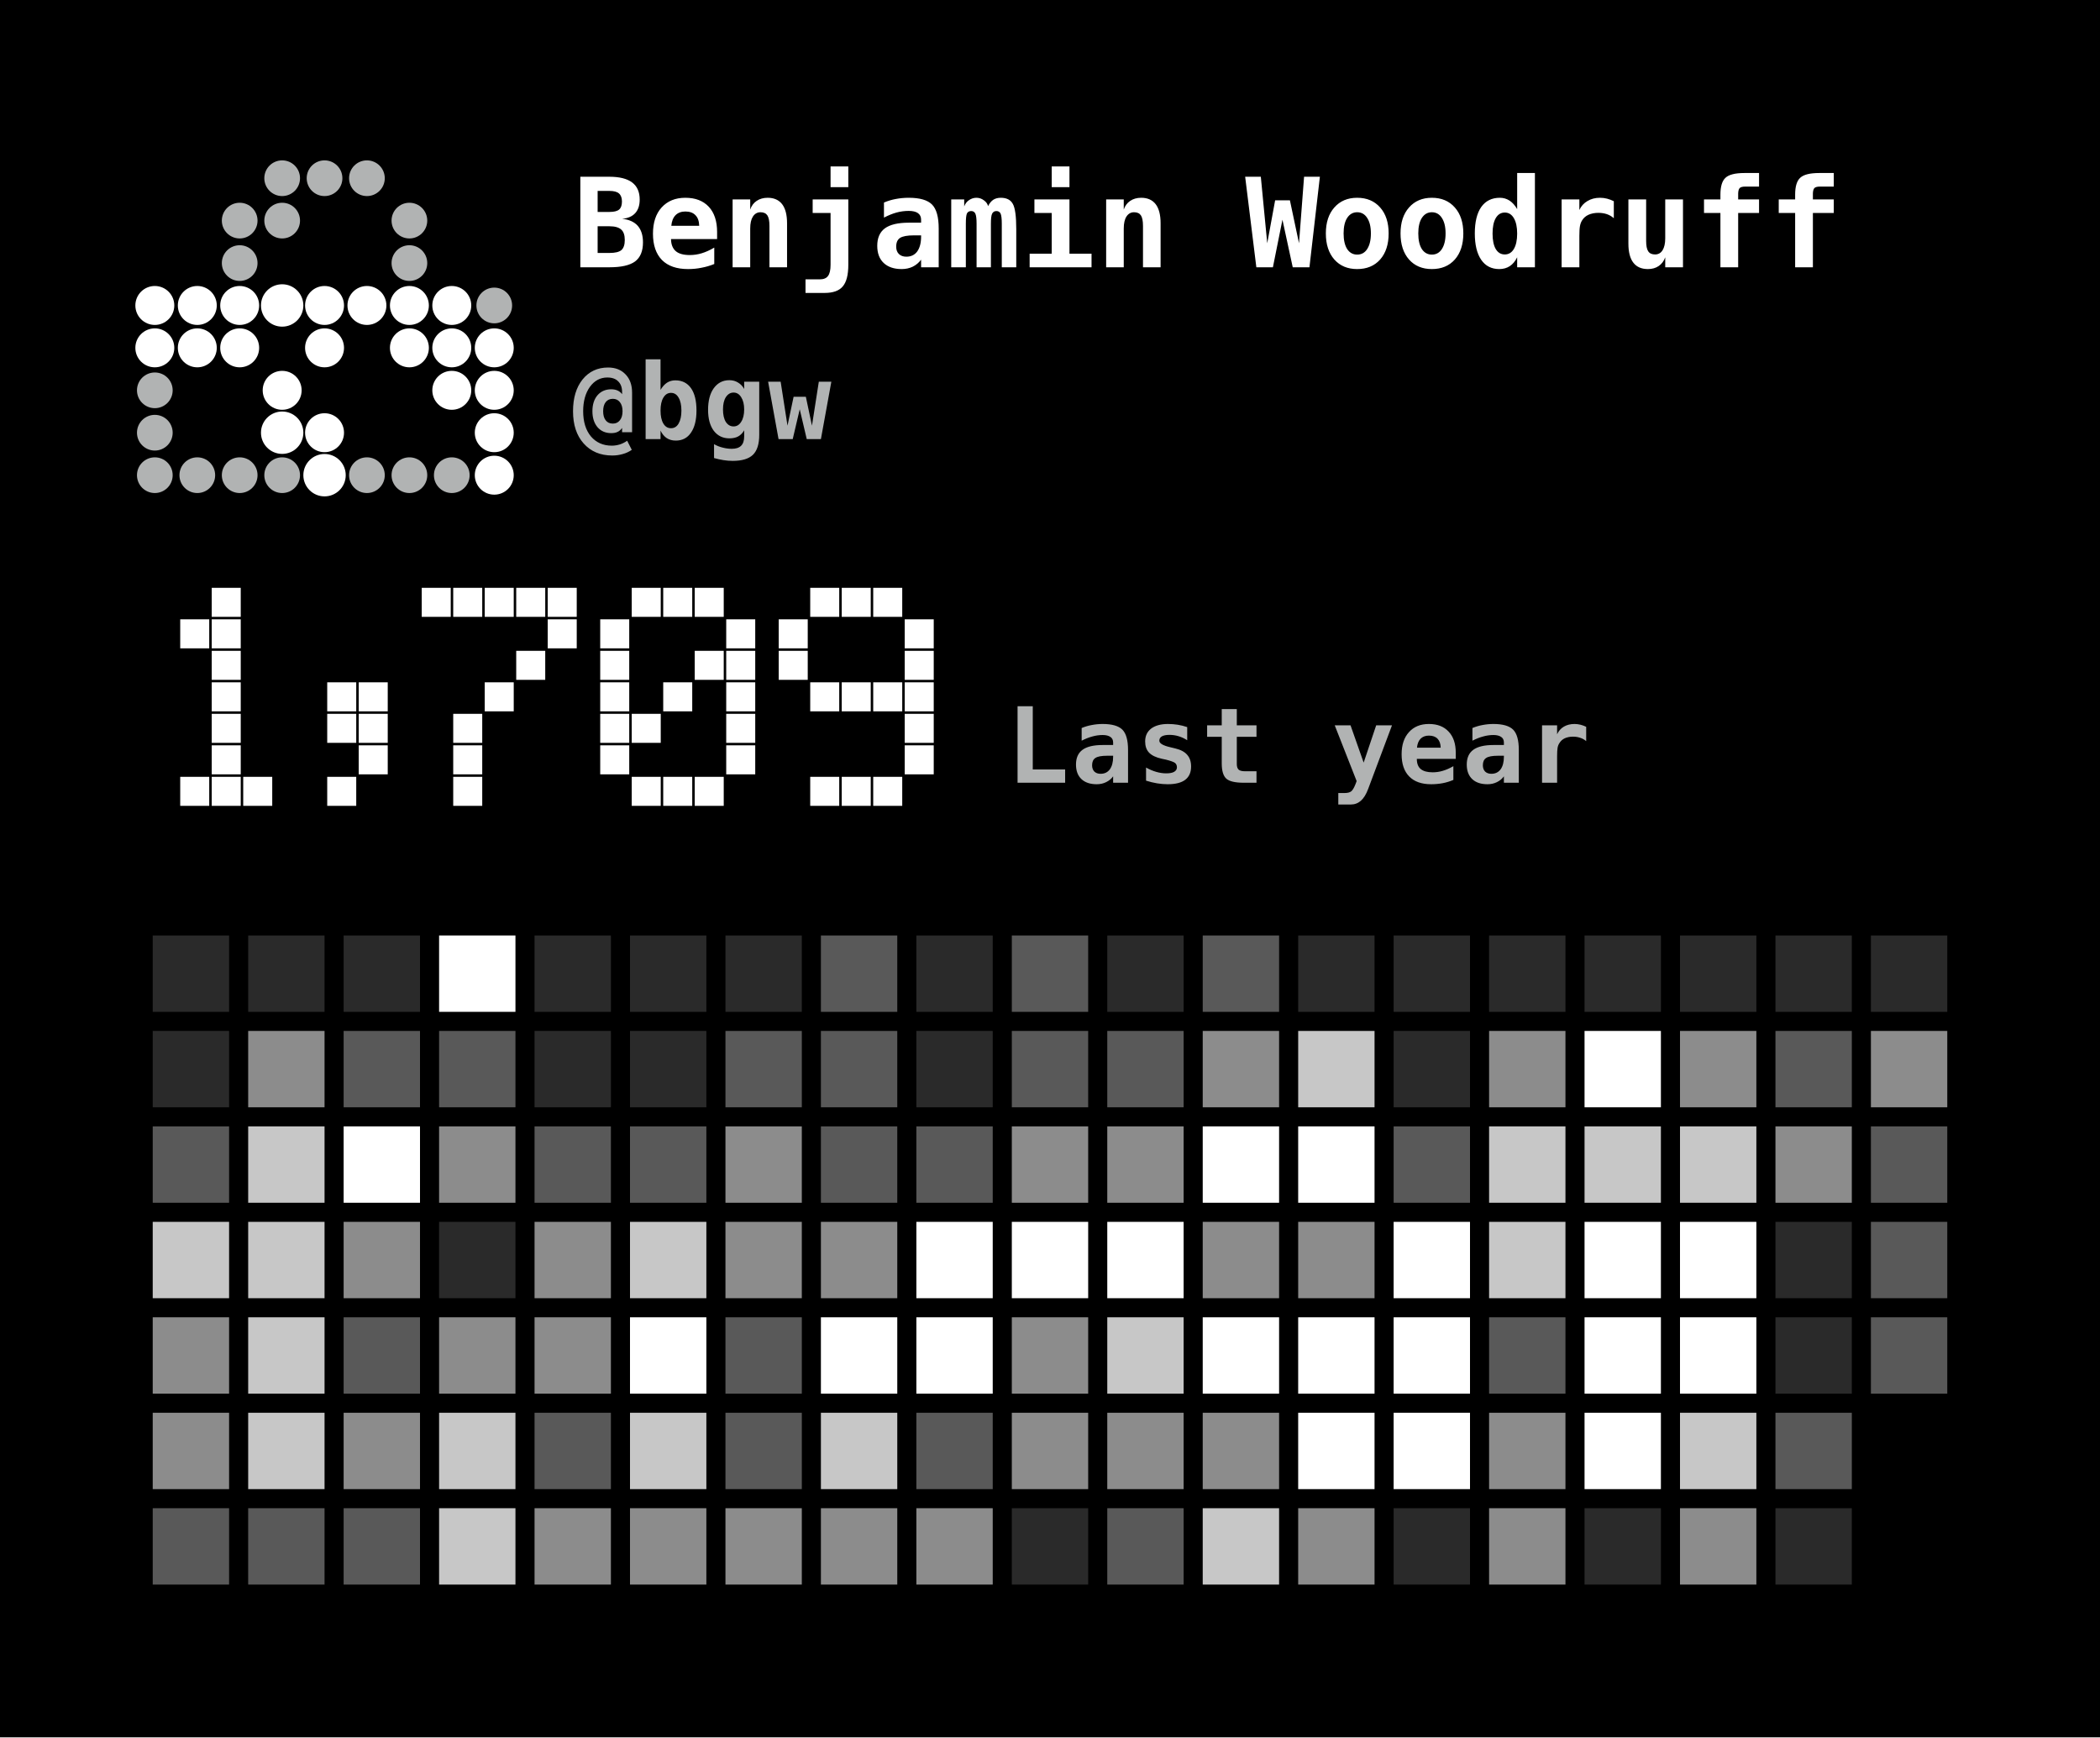
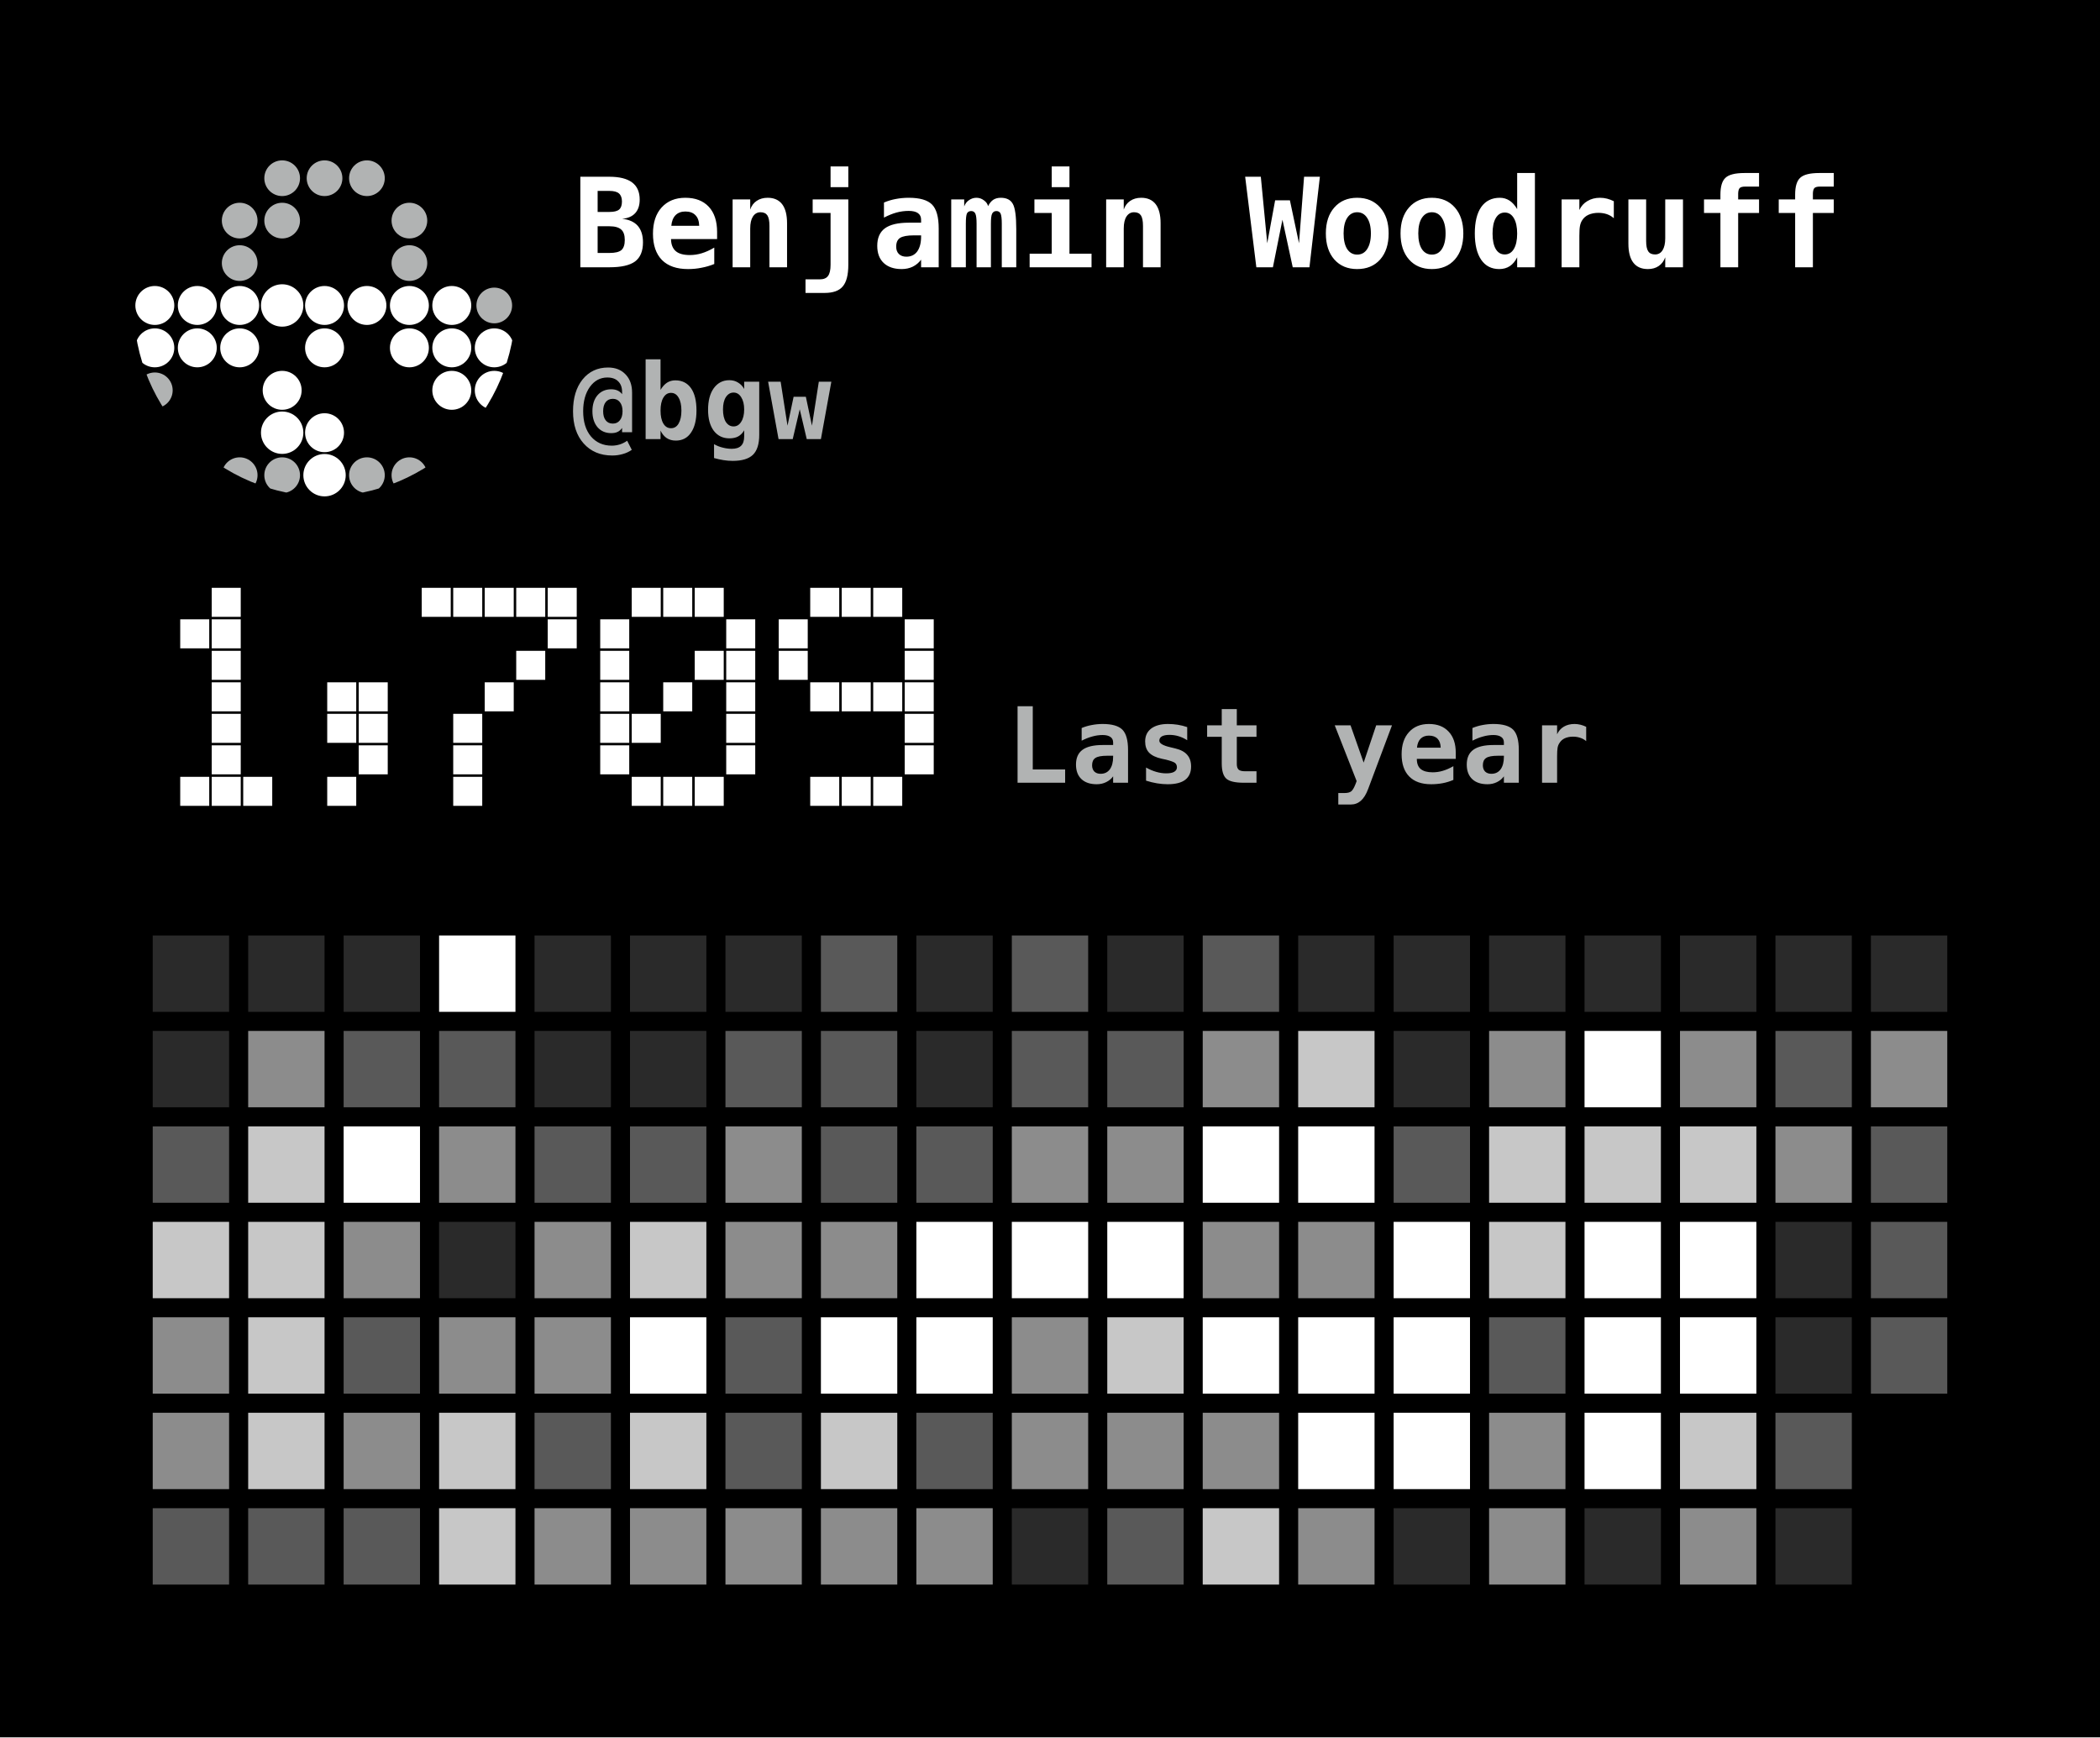
<svg xmlns="http://www.w3.org/2000/svg" width="220" height="182" viewBox="0 0 220 182" role="img">
  <rect width="220" height="182" fill="#000000" />
  <rect x="14" y="14" width="0" height="0" fill="#FFFFFF" />
-   <circle cx="29.56" cy="18.67" r="1.87" fill="#B1B3B3" />
-   <circle cx="34.00" cy="18.67" r="1.87" fill="#B1B3B3" />
-   <circle cx="38.44" cy="18.67" r="1.87" fill="#B1B3B3" />
-   <circle cx="29.56" cy="23.11" r="1.87" fill="#B1B3B3" />
-   <circle cx="42.89" cy="23.11" r="1.87" fill="#B1B3B3" />
-   <circle cx="25.11" cy="23.11" r="1.87" fill="#B1B3B3" />
-   <circle cx="25.11" cy="27.56" r="1.87" fill="#B1B3B3" />
-   <circle cx="42.89" cy="27.56" r="1.87" fill="#B1B3B3" />
-   <circle cx="16.22" cy="32.00" r="2.04" fill="#FFFFFF" />
-   <circle cx="20.67" cy="32.00" r="2.04" fill="#FFFFFF" />
-   <circle cx="25.11" cy="32.00" r="2.04" fill="#FFFFFF" />
-   <circle cx="29.56" cy="32.00" r="2.22" fill="#FFFFFF" />
-   <circle cx="34.00" cy="32.00" r="2.04" fill="#FFFFFF" />
-   <circle cx="38.44" cy="32.00" r="2.04" fill="#FFFFFF" />
-   <circle cx="42.89" cy="32.00" r="2.04" fill="#FFFFFF" />
-   <circle cx="47.33" cy="32.00" r="2.04" fill="#FFFFFF" />
-   <circle cx="51.78" cy="32.00" r="1.87" fill="#B1B3B3" />
-   <circle cx="16.22" cy="36.44" r="2.04" fill="#FFFFFF" />
-   <circle cx="20.67" cy="36.44" r="2.04" fill="#FFFFFF" />
-   <circle cx="25.11" cy="36.44" r="2.04" fill="#FFFFFF" />
-   <circle cx="34.00" cy="36.44" r="2.04" fill="#FFFFFF" />
-   <circle cx="42.89" cy="36.44" r="2.04" fill="#FFFFFF" />
-   <circle cx="47.33" cy="36.44" r="2.04" fill="#FFFFFF" />
-   <circle cx="51.78" cy="36.44" r="2.04" fill="#FFFFFF" />
-   <circle cx="16.22" cy="40.89" r="1.87" fill="#B1B3B3" />
-   <circle cx="29.56" cy="40.89" r="2.04" fill="#FFFFFF" />
-   <circle cx="47.33" cy="40.89" r="2.04" fill="#FFFFFF" />
-   <circle cx="51.78" cy="40.89" r="2.04" fill="#FFFFFF" />
-   <circle cx="16.22" cy="45.33" r="1.87" fill="#B1B3B3" />
-   <circle cx="29.56" cy="45.33" r="2.22" fill="#FFFFFF" />
-   <circle cx="34.00" cy="45.33" r="2.04" fill="#FFFFFF" />
-   <circle cx="51.78" cy="45.33" r="2.04" fill="#FFFFFF" />
-   <circle cx="16.22" cy="49.78" r="1.87" fill="#B1B3B3" />
-   <circle cx="29.56" cy="49.78" r="1.87" fill="#B1B3B3" />
-   <circle cx="34.00" cy="49.78" r="2.22" fill="#FFFFFF" />
-   <circle cx="51.78" cy="49.78" r="2.04" fill="#FFFFFF" />
-   <circle cx="20.67" cy="49.78" r="1.87" fill="#B1B3B3" />
-   <circle cx="25.11" cy="49.78" r="1.87" fill="#B1B3B3" />
-   <circle cx="38.44" cy="49.78" r="1.87" fill="#B1B3B3" />
-   <circle cx="42.89" cy="49.78" r="1.87" fill="#B1B3B3" />
-   <circle cx="47.33" cy="49.78" r="1.87" fill="#B1B3B3" />
+   <clipPath id="pfp">
+     <circle cx="34.00" cy="32.00" r="20.00" />
+   </clipPath>
+   <g clip-path="url(#pfp)">
+     <circle cx="29.56" cy="18.67" r="1.87" fill="#B1B3B3" />
+     <circle cx="34.00" cy="18.67" r="1.87" fill="#B1B3B3" />
+     <circle cx="38.44" cy="18.67" r="1.87" fill="#B1B3B3" />
+     <circle cx="29.56" cy="23.11" r="1.87" fill="#B1B3B3" />
+     <circle cx="42.89" cy="23.11" r="1.87" fill="#B1B3B3" />
+     <circle cx="25.11" cy="23.11" r="1.87" fill="#B1B3B3" />
+     <circle cx="25.11" cy="27.56" r="1.87" fill="#B1B3B3" />
+     <circle cx="42.89" cy="27.56" r="1.87" fill="#B1B3B3" />
+     <circle cx="16.22" cy="32.00" r="2.04" fill="#FFFFFF" />
+     <circle cx="20.67" cy="32.00" r="2.04" fill="#FFFFFF" />
+     <circle cx="25.11" cy="32.00" r="2.04" fill="#FFFFFF" />
+     <circle cx="29.56" cy="32.00" r="2.22" fill="#FFFFFF" />
+     <circle cx="34.00" cy="32.00" r="2.04" fill="#FFFFFF" />
+     <circle cx="38.44" cy="32.00" r="2.04" fill="#FFFFFF" />
+     <circle cx="42.89" cy="32.00" r="2.04" fill="#FFFFFF" />
+     <circle cx="47.33" cy="32.00" r="2.04" fill="#FFFFFF" />
+     <circle cx="51.78" cy="32.00" r="1.87" fill="#B1B3B3" />
+     <circle cx="16.22" cy="36.44" r="2.04" fill="#FFFFFF" />
+     <circle cx="20.67" cy="36.44" r="2.04" fill="#FFFFFF" />
+     <circle cx="25.11" cy="36.44" r="2.04" fill="#FFFFFF" />
+     <circle cx="34.00" cy="36.44" r="2.04" fill="#FFFFFF" />
+     <circle cx="42.89" cy="36.44" r="2.04" fill="#FFFFFF" />
+     <circle cx="47.33" cy="36.44" r="2.04" fill="#FFFFFF" />
+     <circle cx="51.78" cy="36.44" r="2.04" fill="#FFFFFF" />
+     <circle cx="16.22" cy="40.89" r="1.87" fill="#B1B3B3" />
+     <circle cx="29.56" cy="40.89" r="2.04" fill="#FFFFFF" />
+     <circle cx="47.33" cy="40.89" r="2.04" fill="#FFFFFF" />
+     <circle cx="51.78" cy="40.89" r="2.04" fill="#FFFFFF" />
+     <circle cx="16.22" cy="45.33" r="1.87" fill="#B1B3B3" />
+     <circle cx="29.56" cy="45.33" r="2.22" fill="#FFFFFF" />
+     <circle cx="34.00" cy="45.33" r="2.04" fill="#FFFFFF" />
+     <circle cx="51.78" cy="45.33" r="2.04" fill="#FFFFFF" />
+     <circle cx="16.22" cy="49.78" r="1.87" fill="#B1B3B3" />
+     <circle cx="29.56" cy="49.78" r="1.87" fill="#B1B3B3" />
+     <circle cx="34.00" cy="49.78" r="2.22" fill="#FFFFFF" />
+     <circle cx="51.78" cy="49.78" r="2.04" fill="#FFFFFF" />
+     <circle cx="20.67" cy="49.78" r="1.87" fill="#B1B3B3" />
+     <circle cx="25.11" cy="49.78" r="1.87" fill="#B1B3B3" />
+     <circle cx="38.44" cy="49.78" r="1.87" fill="#B1B3B3" />
+     <circle cx="42.89" cy="49.78" r="1.87" fill="#B1B3B3" />
+     <circle cx="47.33" cy="49.78" r="1.87" fill="#B1B3B3" />
+   </g>
  <text x="60" y="28" fill="#FFFFFF" text-anchor="start" font-family="ui-monospace, Geist Mono, monospace" font-weight="700" font-size="13" letter-spacing="0" dominant-baseline="auto">Benjamin Woodruff ‮</text>
  <text x="60" y="46" fill="#B1B3B3" text-anchor="start" font-family="ui-monospace, Geist Mono, monospace" font-weight="700" font-size="11" letter-spacing="0.2" dominant-baseline="auto">@bgw</text>
  <rect x="22.18" y="61.58" width="3.04" height="3.04" fill="#FFFFFF" />
  <rect x="18.88" y="64.88" width="3.04" height="3.04" fill="#FFFFFF" />
  <rect x="22.18" y="64.88" width="3.04" height="3.04" fill="#FFFFFF" />
  <rect x="22.18" y="68.18" width="3.04" height="3.04" fill="#FFFFFF" />
  <rect x="22.18" y="71.48" width="3.04" height="3.04" fill="#FFFFFF" />
  <rect x="22.18" y="74.78" width="3.04" height="3.04" fill="#FFFFFF" />
  <rect x="22.18" y="78.08" width="3.04" height="3.04" fill="#FFFFFF" />
  <rect x="18.88" y="81.38" width="3.04" height="3.04" fill="#FFFFFF" />
  <rect x="22.18" y="81.38" width="3.04" height="3.04" fill="#FFFFFF" />
  <rect x="25.48" y="81.38" width="3.04" height="3.04" fill="#FFFFFF" />
  <rect x="34.28" y="71.48" width="3.04" height="3.04" fill="#FFFFFF" />
  <rect x="37.58" y="71.48" width="3.04" height="3.04" fill="#FFFFFF" />
  <rect x="34.28" y="74.78" width="3.04" height="3.04" fill="#FFFFFF" />
  <rect x="37.58" y="74.78" width="3.04" height="3.04" fill="#FFFFFF" />
  <rect x="37.58" y="78.08" width="3.04" height="3.04" fill="#FFFFFF" />
  <rect x="34.28" y="81.38" width="3.04" height="3.04" fill="#FFFFFF" />
  <rect x="44.18" y="61.58" width="3.04" height="3.04" fill="#FFFFFF" />
  <rect x="47.48" y="61.58" width="3.04" height="3.04" fill="#FFFFFF" />
  <rect x="50.78" y="61.58" width="3.04" height="3.04" fill="#FFFFFF" />
  <rect x="54.08" y="61.58" width="3.04" height="3.04" fill="#FFFFFF" />
  <rect x="57.38" y="61.58" width="3.04" height="3.04" fill="#FFFFFF" />
  <rect x="57.38" y="64.88" width="3.04" height="3.04" fill="#FFFFFF" />
  <rect x="54.08" y="68.18" width="3.04" height="3.04" fill="#FFFFFF" />
  <rect x="50.78" y="71.48" width="3.04" height="3.04" fill="#FFFFFF" />
  <rect x="47.48" y="74.78" width="3.04" height="3.04" fill="#FFFFFF" />
  <rect x="47.48" y="78.08" width="3.04" height="3.04" fill="#FFFFFF" />
  <rect x="47.48" y="81.38" width="3.04" height="3.04" fill="#FFFFFF" />
  <rect x="66.18" y="61.58" width="3.04" height="3.04" fill="#FFFFFF" />
  <rect x="69.48" y="61.58" width="3.04" height="3.04" fill="#FFFFFF" />
  <rect x="72.78" y="61.58" width="3.04" height="3.04" fill="#FFFFFF" />
  <rect x="62.88" y="64.88" width="3.04" height="3.04" fill="#FFFFFF" />
  <rect x="76.08" y="64.88" width="3.04" height="3.04" fill="#FFFFFF" />
  <rect x="62.88" y="68.18" width="3.04" height="3.04" fill="#FFFFFF" />
  <rect x="72.78" y="68.18" width="3.04" height="3.04" fill="#FFFFFF" />
  <rect x="76.08" y="68.18" width="3.04" height="3.04" fill="#FFFFFF" />
  <rect x="62.88" y="71.48" width="3.04" height="3.04" fill="#FFFFFF" />
  <rect x="69.48" y="71.48" width="3.04" height="3.04" fill="#FFFFFF" />
  <rect x="76.08" y="71.48" width="3.04" height="3.04" fill="#FFFFFF" />
  <rect x="62.88" y="74.78" width="3.04" height="3.04" fill="#FFFFFF" />
  <rect x="66.18" y="74.78" width="3.04" height="3.04" fill="#FFFFFF" />
  <rect x="76.08" y="74.78" width="3.04" height="3.04" fill="#FFFFFF" />
  <rect x="62.88" y="78.08" width="3.04" height="3.04" fill="#FFFFFF" />
  <rect x="76.08" y="78.08" width="3.04" height="3.04" fill="#FFFFFF" />
  <rect x="66.18" y="81.38" width="3.04" height="3.04" fill="#FFFFFF" />
  <rect x="69.48" y="81.38" width="3.04" height="3.04" fill="#FFFFFF" />
  <rect x="72.78" y="81.38" width="3.04" height="3.04" fill="#FFFFFF" />
  <rect x="84.88" y="61.58" width="3.04" height="3.04" fill="#FFFFFF" />
  <rect x="88.18" y="61.58" width="3.04" height="3.04" fill="#FFFFFF" />
  <rect x="91.48" y="61.58" width="3.04" height="3.04" fill="#FFFFFF" />
  <rect x="81.58" y="64.88" width="3.04" height="3.04" fill="#FFFFFF" />
  <rect x="94.78" y="64.88" width="3.04" height="3.04" fill="#FFFFFF" />
  <rect x="81.58" y="68.18" width="3.04" height="3.04" fill="#FFFFFF" />
  <rect x="94.78" y="68.18" width="3.04" height="3.04" fill="#FFFFFF" />
  <rect x="84.88" y="71.48" width="3.04" height="3.04" fill="#FFFFFF" />
  <rect x="88.18" y="71.48" width="3.04" height="3.04" fill="#FFFFFF" />
  <rect x="91.48" y="71.48" width="3.04" height="3.04" fill="#FFFFFF" />
  <rect x="94.78" y="71.48" width="3.04" height="3.04" fill="#FFFFFF" />
  <rect x="94.78" y="74.78" width="3.04" height="3.04" fill="#FFFFFF" />
  <rect x="94.78" y="78.08" width="3.04" height="3.04" fill="#FFFFFF" />
  <rect x="84.88" y="81.38" width="3.04" height="3.04" fill="#FFFFFF" />
  <rect x="88.18" y="81.38" width="3.04" height="3.04" fill="#FFFFFF" />
  <rect x="91.48" y="81.38" width="3.04" height="3.04" fill="#FFFFFF" />
  <text x="105.4" y="82.0" fill="#B1B3B3" text-anchor="start" font-family="ui-monospace, Geist Mono, monospace" font-weight="700" font-size="11" letter-spacing="0.2" dominant-baseline="auto">Last year</text>
  <rect x="16" y="98" width="8" height="8" fill="#2A2A2A" />
  <rect x="16" y="108" width="8" height="8" fill="#2A2A2A" />
  <rect x="16" y="118" width="8" height="8" fill="#FFFFFF" opacity="0.35" />
  <rect x="16" y="128" width="8" height="8" fill="#FFFFFF" opacity="0.78" />
  <rect x="16" y="138" width="8" height="8" fill="#FFFFFF" opacity="0.55" />
  <rect x="16" y="148" width="8" height="8" fill="#FFFFFF" opacity="0.55" />
  <rect x="16" y="158" width="8" height="8" fill="#FFFFFF" opacity="0.35" />
  <rect x="26" y="98" width="8" height="8" fill="#2A2A2A" />
  <rect x="26" y="108" width="8" height="8" fill="#FFFFFF" opacity="0.55" />
  <rect x="26" y="118" width="8" height="8" fill="#FFFFFF" opacity="0.78" />
  <rect x="26" y="128" width="8" height="8" fill="#FFFFFF" opacity="0.78" />
  <rect x="26" y="138" width="8" height="8" fill="#FFFFFF" opacity="0.78" />
  <rect x="26" y="148" width="8" height="8" fill="#FFFFFF" opacity="0.78" />
  <rect x="26" y="158" width="8" height="8" fill="#FFFFFF" opacity="0.35" />
  <rect x="36" y="98" width="8" height="8" fill="#2A2A2A" />
  <rect x="36" y="108" width="8" height="8" fill="#FFFFFF" opacity="0.35" />
  <rect x="36" y="118" width="8" height="8" fill="#FFFFFF" />
  <rect x="36" y="128" width="8" height="8" fill="#FFFFFF" opacity="0.55" />
  <rect x="36" y="138" width="8" height="8" fill="#FFFFFF" opacity="0.35" />
  <rect x="36" y="148" width="8" height="8" fill="#FFFFFF" opacity="0.55" />
  <rect x="36" y="158" width="8" height="8" fill="#FFFFFF" opacity="0.35" />
  <rect x="46" y="98" width="8" height="8" fill="#FFFFFF" />
  <rect x="46" y="108" width="8" height="8" fill="#FFFFFF" opacity="0.35" />
  <rect x="46" y="118" width="8" height="8" fill="#FFFFFF" opacity="0.55" />
  <rect x="46" y="128" width="8" height="8" fill="#2A2A2A" />
  <rect x="46" y="138" width="8" height="8" fill="#FFFFFF" opacity="0.55" />
  <rect x="46" y="148" width="8" height="8" fill="#FFFFFF" opacity="0.78" />
  <rect x="46" y="158" width="8" height="8" fill="#FFFFFF" opacity="0.78" />
  <rect x="56" y="98" width="8" height="8" fill="#2A2A2A" />
  <rect x="56" y="108" width="8" height="8" fill="#2A2A2A" />
  <rect x="56" y="118" width="8" height="8" fill="#FFFFFF" opacity="0.35" />
  <rect x="56" y="128" width="8" height="8" fill="#FFFFFF" opacity="0.55" />
  <rect x="56" y="138" width="8" height="8" fill="#FFFFFF" opacity="0.55" />
  <rect x="56" y="148" width="8" height="8" fill="#FFFFFF" opacity="0.35" />
  <rect x="56" y="158" width="8" height="8" fill="#FFFFFF" opacity="0.55" />
  <rect x="66" y="98" width="8" height="8" fill="#2A2A2A" />
  <rect x="66" y="108" width="8" height="8" fill="#2A2A2A" />
  <rect x="66" y="118" width="8" height="8" fill="#FFFFFF" opacity="0.35" />
  <rect x="66" y="128" width="8" height="8" fill="#FFFFFF" opacity="0.78" />
  <rect x="66" y="138" width="8" height="8" fill="#FFFFFF" />
  <rect x="66" y="148" width="8" height="8" fill="#FFFFFF" opacity="0.78" />
  <rect x="66" y="158" width="8" height="8" fill="#FFFFFF" opacity="0.55" />
  <rect x="76" y="98" width="8" height="8" fill="#2A2A2A" />
  <rect x="76" y="108" width="8" height="8" fill="#FFFFFF" opacity="0.35" />
  <rect x="76" y="118" width="8" height="8" fill="#FFFFFF" opacity="0.55" />
  <rect x="76" y="128" width="8" height="8" fill="#FFFFFF" opacity="0.55" />
  <rect x="76" y="138" width="8" height="8" fill="#FFFFFF" opacity="0.35" />
  <rect x="76" y="148" width="8" height="8" fill="#FFFFFF" opacity="0.35" />
  <rect x="76" y="158" width="8" height="8" fill="#FFFFFF" opacity="0.55" />
  <rect x="86" y="98" width="8" height="8" fill="#FFFFFF" opacity="0.35" />
  <rect x="86" y="108" width="8" height="8" fill="#FFFFFF" opacity="0.35" />
  <rect x="86" y="118" width="8" height="8" fill="#FFFFFF" opacity="0.35" />
  <rect x="86" y="128" width="8" height="8" fill="#FFFFFF" opacity="0.55" />
  <rect x="86" y="138" width="8" height="8" fill="#FFFFFF" />
  <rect x="86" y="148" width="8" height="8" fill="#FFFFFF" opacity="0.78" />
  <rect x="86" y="158" width="8" height="8" fill="#FFFFFF" opacity="0.55" />
  <rect x="96" y="98" width="8" height="8" fill="#2A2A2A" />
  <rect x="96" y="108" width="8" height="8" fill="#2A2A2A" />
  <rect x="96" y="118" width="8" height="8" fill="#FFFFFF" opacity="0.35" />
  <rect x="96" y="128" width="8" height="8" fill="#FFFFFF" />
  <rect x="96" y="138" width="8" height="8" fill="#FFFFFF" />
  <rect x="96" y="148" width="8" height="8" fill="#FFFFFF" opacity="0.35" />
  <rect x="96" y="158" width="8" height="8" fill="#FFFFFF" opacity="0.55" />
  <rect x="106" y="98" width="8" height="8" fill="#FFFFFF" opacity="0.35" />
  <rect x="106" y="108" width="8" height="8" fill="#FFFFFF" opacity="0.35" />
  <rect x="106" y="118" width="8" height="8" fill="#FFFFFF" opacity="0.55" />
  <rect x="106" y="128" width="8" height="8" fill="#FFFFFF" />
  <rect x="106" y="138" width="8" height="8" fill="#FFFFFF" opacity="0.55" />
  <rect x="106" y="148" width="8" height="8" fill="#FFFFFF" opacity="0.55" />
  <rect x="106" y="158" width="8" height="8" fill="#2A2A2A" />
  <rect x="116" y="98" width="8" height="8" fill="#2A2A2A" />
  <rect x="116" y="108" width="8" height="8" fill="#FFFFFF" opacity="0.35" />
  <rect x="116" y="118" width="8" height="8" fill="#FFFFFF" opacity="0.55" />
  <rect x="116" y="128" width="8" height="8" fill="#FFFFFF" />
  <rect x="116" y="138" width="8" height="8" fill="#FFFFFF" opacity="0.78" />
  <rect x="116" y="148" width="8" height="8" fill="#FFFFFF" opacity="0.55" />
  <rect x="116" y="158" width="8" height="8" fill="#FFFFFF" opacity="0.35" />
  <rect x="126" y="98" width="8" height="8" fill="#FFFFFF" opacity="0.35" />
  <rect x="126" y="108" width="8" height="8" fill="#FFFFFF" opacity="0.55" />
  <rect x="126" y="118" width="8" height="8" fill="#FFFFFF" />
  <rect x="126" y="128" width="8" height="8" fill="#FFFFFF" opacity="0.55" />
  <rect x="126" y="138" width="8" height="8" fill="#FFFFFF" />
  <rect x="126" y="148" width="8" height="8" fill="#FFFFFF" opacity="0.55" />
  <rect x="126" y="158" width="8" height="8" fill="#FFFFFF" opacity="0.78" />
  <rect x="136" y="98" width="8" height="8" fill="#2A2A2A" />
  <rect x="136" y="108" width="8" height="8" fill="#FFFFFF" opacity="0.78" />
  <rect x="136" y="118" width="8" height="8" fill="#FFFFFF" />
  <rect x="136" y="128" width="8" height="8" fill="#FFFFFF" opacity="0.55" />
  <rect x="136" y="138" width="8" height="8" fill="#FFFFFF" />
  <rect x="136" y="148" width="8" height="8" fill="#FFFFFF" />
  <rect x="136" y="158" width="8" height="8" fill="#FFFFFF" opacity="0.55" />
  <rect x="146" y="98" width="8" height="8" fill="#2A2A2A" />
  <rect x="146" y="108" width="8" height="8" fill="#2A2A2A" />
  <rect x="146" y="118" width="8" height="8" fill="#FFFFFF" opacity="0.35" />
  <rect x="146" y="128" width="8" height="8" fill="#FFFFFF" />
  <rect x="146" y="138" width="8" height="8" fill="#FFFFFF" />
  <rect x="146" y="148" width="8" height="8" fill="#FFFFFF" />
  <rect x="146" y="158" width="8" height="8" fill="#2A2A2A" />
  <rect x="156" y="98" width="8" height="8" fill="#2A2A2A" />
  <rect x="156" y="108" width="8" height="8" fill="#FFFFFF" opacity="0.55" />
  <rect x="156" y="118" width="8" height="8" fill="#FFFFFF" opacity="0.78" />
  <rect x="156" y="128" width="8" height="8" fill="#FFFFFF" opacity="0.78" />
  <rect x="156" y="138" width="8" height="8" fill="#FFFFFF" opacity="0.35" />
  <rect x="156" y="148" width="8" height="8" fill="#FFFFFF" opacity="0.55" />
  <rect x="156" y="158" width="8" height="8" fill="#FFFFFF" opacity="0.55" />
  <rect x="166" y="98" width="8" height="8" fill="#2A2A2A" />
  <rect x="166" y="108" width="8" height="8" fill="#FFFFFF" />
  <rect x="166" y="118" width="8" height="8" fill="#FFFFFF" opacity="0.78" />
  <rect x="166" y="128" width="8" height="8" fill="#FFFFFF" />
  <rect x="166" y="138" width="8" height="8" fill="#FFFFFF" />
  <rect x="166" y="148" width="8" height="8" fill="#FFFFFF" />
  <rect x="166" y="158" width="8" height="8" fill="#2A2A2A" />
  <rect x="176" y="98" width="8" height="8" fill="#2A2A2A" />
  <rect x="176" y="108" width="8" height="8" fill="#FFFFFF" opacity="0.55" />
  <rect x="176" y="118" width="8" height="8" fill="#FFFFFF" opacity="0.78" />
  <rect x="176" y="128" width="8" height="8" fill="#FFFFFF" />
  <rect x="176" y="138" width="8" height="8" fill="#FFFFFF" />
  <rect x="176" y="148" width="8" height="8" fill="#FFFFFF" opacity="0.78" />
  <rect x="176" y="158" width="8" height="8" fill="#FFFFFF" opacity="0.55" />
  <rect x="186" y="98" width="8" height="8" fill="#2A2A2A" />
  <rect x="186" y="108" width="8" height="8" fill="#FFFFFF" opacity="0.35" />
  <rect x="186" y="118" width="8" height="8" fill="#FFFFFF" opacity="0.55" />
  <rect x="186" y="128" width="8" height="8" fill="#2A2A2A" />
  <rect x="186" y="138" width="8" height="8" fill="#2A2A2A" />
  <rect x="186" y="148" width="8" height="8" fill="#FFFFFF" opacity="0.35" />
  <rect x="186" y="158" width="8" height="8" fill="#2A2A2A" />
  <rect x="196" y="98" width="8" height="8" fill="#2A2A2A" />
  <rect x="196" y="108" width="8" height="8" fill="#FFFFFF" opacity="0.55" />
  <rect x="196" y="118" width="8" height="8" fill="#FFFFFF" opacity="0.35" />
  <rect x="196" y="128" width="8" height="8" fill="#FFFFFF" opacity="0.35" />
  <rect x="196" y="138" width="8" height="8" fill="#FFFFFF" opacity="0.35" />
</svg>
